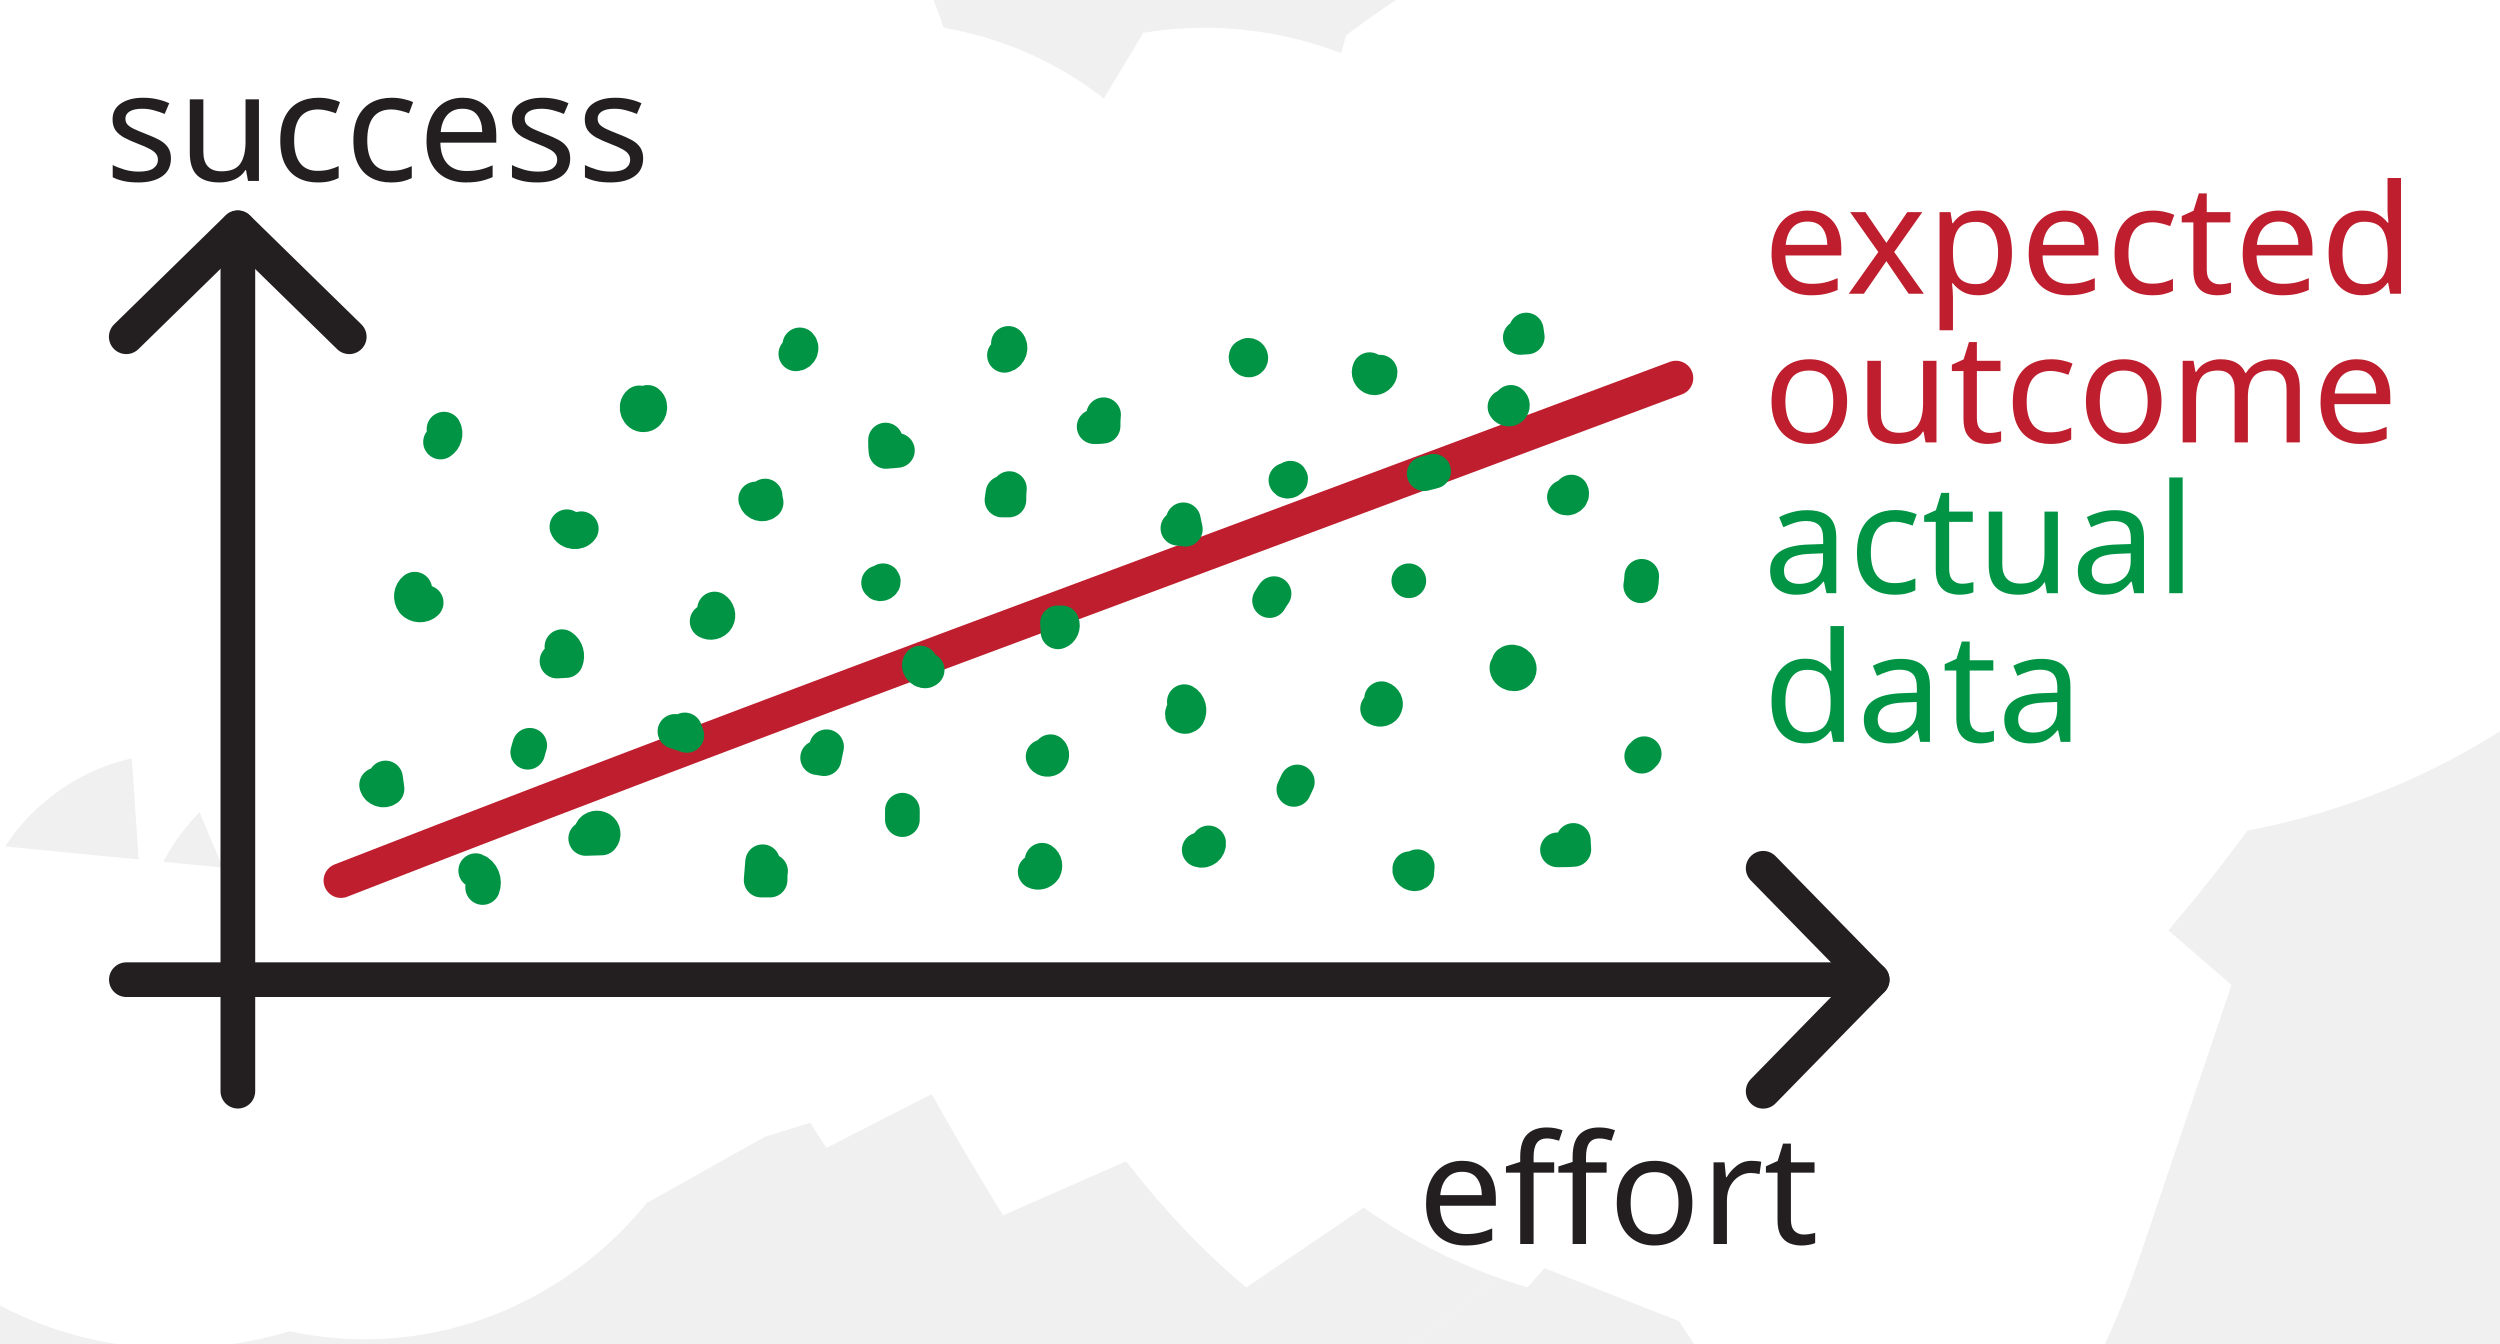
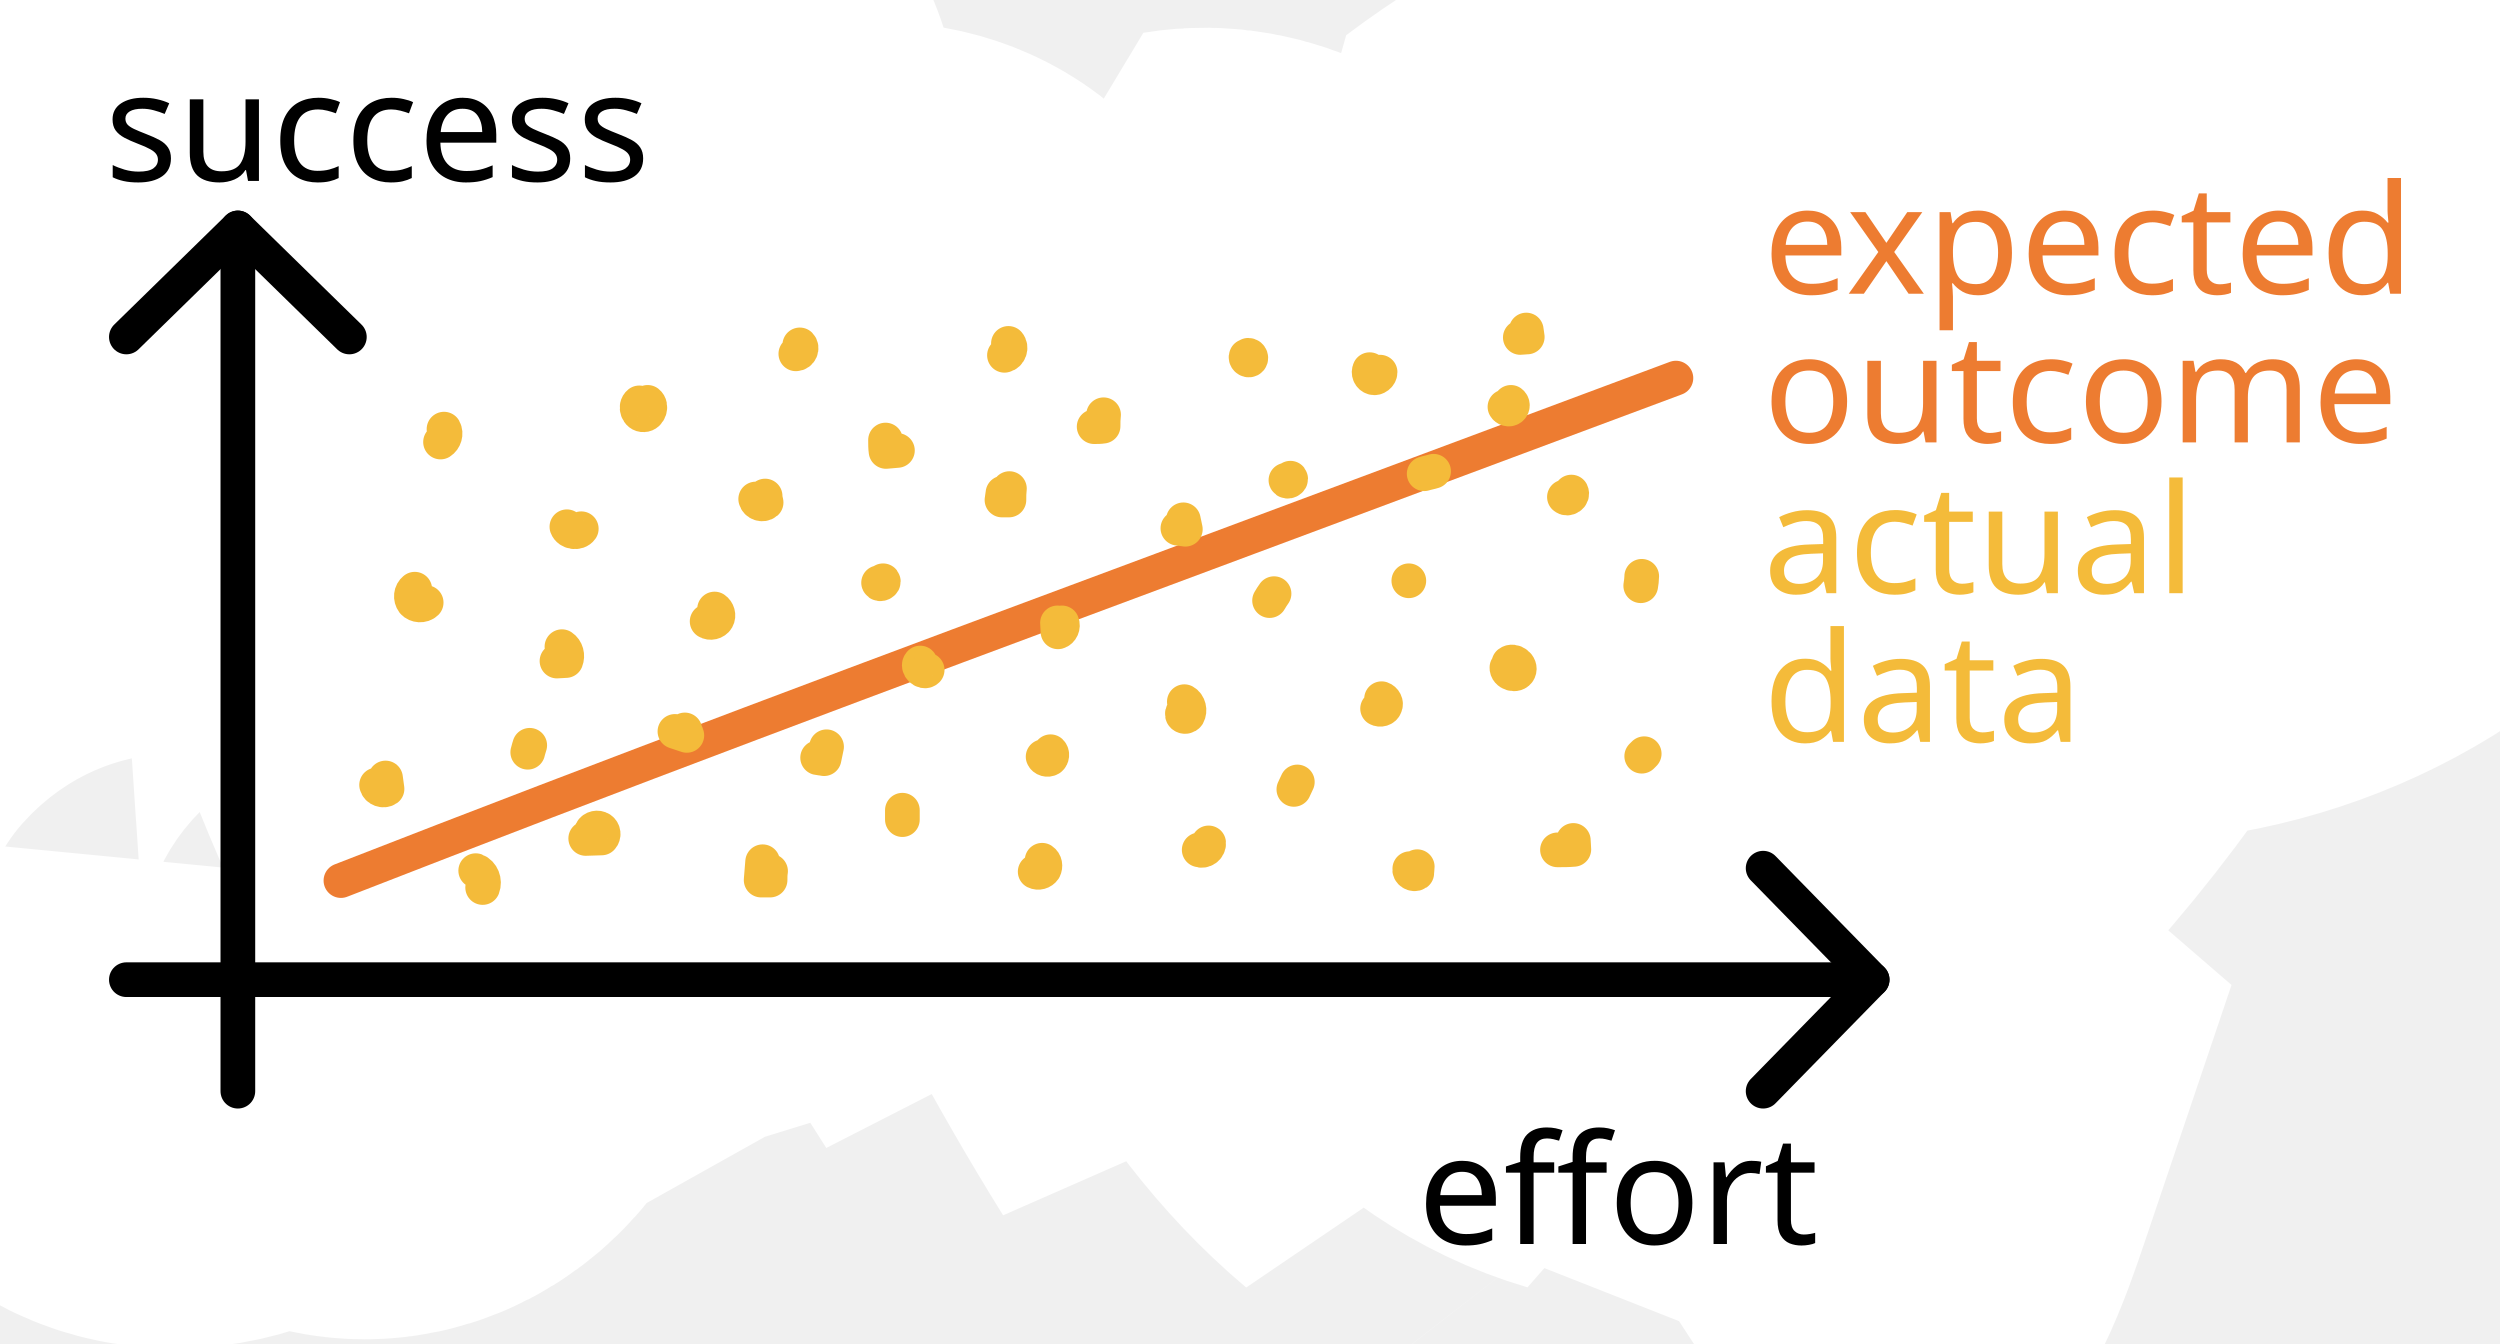
- <svg xmlns="http://www.w3.org/2000/svg" xmlns:xlink="http://www.w3.org/1999/xlink" version="1.1" id="Layer_1" x="0px" y="0px" width="504.5px" height="271.1px" viewBox="0 0 504.5 271.1" enable-background="new 0 0 504.5 271.1" xml:space="preserve">
-   <symbol id="Arrow_right_1_" viewBox="-25.5 -26 29 52">
-     <polyline fill="none" stroke="#231F20" stroke-width="7" stroke-linecap="round" stroke-linejoin="round" stroke-miterlimit="10" points="   -22,22.5 0,0 -22,-22.5  " />
-   </symbol>
-   <symbol id="Arrow_up" viewBox="-26 -25.5 52 29">
-     <polyline fill="none" stroke="#231F20" stroke-width="7" stroke-linecap="round" stroke-linejoin="round" stroke-miterlimit="10" points="   -22.5,-22 0,0 22.5,-22  " />
-   </symbol>
+ <svg xmlns="http://www.w3.org/2000/svg" version="1.1" id="Layer_1" x="0px" y="0px" width="504.5px" height="271.1px" viewBox="0 0 504.5 271.1" enable-background="new 0 0 504.5 271.1" xml:space="preserve">
  <path fill="none" stroke="#FFFFFF" stroke-width="120" stroke-linejoin="bevel" stroke-miterlimit="10" d="M22.7,8.3  c-0.4,16.2-0.8,32.3-1.2,48.5c26-18.9,52-37.9,78-56.8c5.7,10.9-1.4,24.5-11.1,31.9s-21.9,11.2-32,18.1S38.2,69.6,42.2,81.1  c23.1-18.9,46.3-37.7,69.4-56.6c4.4-3.6,9.5-7.4,15.2-6.6c5.6,0.8,9.5,9.3,4.6,12.2c-26.6,14.6-54.2,30-70.9,55.3  c-10.1,15.2-15.5,33-20.7,50.6c-5.2,17.4-10.4,34.7-15.6,52.1c-1.7,5.8-3.4,12.2-0.7,17.6c4.6,9.1,19.2,7.9,25.9,0.3  c6.8-7.6,8-18.5,8.8-28.6c-0.8,7-1.5,14.4,0.9,21.1c2.4,6.7,8.8,12.5,15.8,11.7c6-0.7,10.7-5.9,12.6-11.7c1.9-5.8,1.5-12,1.1-18  c-1.8-26.6-3.6-53.1-5.4-79.7c10.2,44.2,31.4,85.9,61.2,120.1C128.2,169.3,112,117.6,95.7,65.9c27.9,47.1,55.8,94.2,83.6,141.2  c-3.2-49.5-19.1-98.1-45.9-139.9c28,44.1,56,88.2,84,132.3c-15.8-39.6-31.6-79.2-47.4-118.8c-1.3-3.3-2.6-6.8-1.7-10.2  c1.9-6.7,11.8-7.7,17.3-3.5c5.5,4.2,7.7,11.4,9.7,18c13.6,45.2,33.2,88.5,58.1,128.6c-15-53.8-30.1-107.5-45.1-161.3  c12.3,29.6,24.6,59.2,36.9,88.8c11.1,26.6,22.9,54.3,44.9,72.8c-16.5-49.4-33-98.7-49.5-148.1c7.2-1.2,14.5,3,19,8.8  s6.6,13.1,8.3,20.2c4.9,20.8,7.1,42.4,14.7,62.4c7.6,20,22,39,42.5,45c-10.3-23.4-20.7-46.8-31-70.2c-11.1-25.2-22.5-52.7-16.1-79.5  c26,30.5,43.4,68.2,49.7,107.8c0.7,4.5,1.3,9.1,3.6,13c2.3,3.9,6.7,6.9,11.1,6.1c4.7-0.9,7.7-5.8,8-10.6c0.3-4.7-1.5-9.3-3.2-13.8  c-13.1-33.3-26.3-66.6-39.4-100c26.9-20.3,61.1-30.7,94.8-28.5C383.7,44,371,68,367.4,93.5c25.2-25.3,51.3-51.1,84.4-64.5  c-18,25.9-36,51.8-54,77.7c17.9-13.9,35.7-27.9,53.6-41.8C461.5,56.9,476,48.9,486,57c5.9,4.8,7.1,13.7,4.4,20.7  c-2.7,7.1-8.4,12.5-14.6,16.9c-21.9,15.5-51.4,19.9-76.9,11.4c-6.8-2.3-13.4-5.4-20.5-6.6c-7.1-1.2-15.1,0-20.1,5.2  c-5.9,6.2-5.6,16.4-1.7,24c3.9,7.6,10.7,13.2,17.3,18.7c18.6-19.9,37.3-39.7,55.9-59.6c-21.3,54.8-68.8,94.4-114.3,131.6  c26-13.3,52-26.5,78-39.8c-5.9,17.4-11.7,34.7-17.6,52.1c-3.2,9.5-6.7,19.5-14.1,26.4c-7.4,6.9-19.9,9.3-27.4,2.6  c-5.5-5-6.8-13.2-11.3-19c-8.7-11.2-29.6-8.1-34.8,5.1" />
  <g id="Arrow_right">
</g>
  <g>
-     <line fill="none" stroke="#231F20" stroke-width="7" stroke-linecap="round" stroke-linejoin="round" stroke-miterlimit="10" x1="48" y1="46" x2="48" y2="220.2" />
-     <use xlink:href="#Arrow_up" width="52" height="29" x="-26" y="-25.5" transform="matrix(1 0 0 -1 47.9783 45.9584)" overflow="visible" />
-     <line fill="none" stroke="#231F20" stroke-width="7" stroke-linecap="round" stroke-linejoin="round" stroke-miterlimit="10" x1="25.5" y1="197.7" x2="377.8" y2="197.7" />
-     <use xlink:href="#Arrow_right_1_" width="29" height="52" x="-25.5" y="-26" transform="matrix(1 0 0 -1 377.8084 197.7189)" overflow="visible" />
+     <line fill="none" stroke="#000000" stroke-width="7" stroke-linecap="round" stroke-linejoin="round" stroke-miterlimit="10" x1="48" y1="46" x2="48" y2="220.2" />
+     <g>
+       <polyline fill="none" stroke="#000000" stroke-width="7" stroke-linecap="round" stroke-linejoin="round" stroke-miterlimit="10" points="    25.5,68 48,46 70.5,68   " />
+     </g>
+     <line fill="none" stroke="#000000" stroke-width="7" stroke-linecap="round" stroke-linejoin="round" stroke-miterlimit="10" x1="25.5" y1="197.7" x2="377.8" y2="197.7" />
+     <g>
+       <polyline fill="none" stroke="#000000" stroke-width="7" stroke-linecap="round" stroke-linejoin="round" stroke-miterlimit="10" points="    355.8,175.2 377.8,197.7 355.8,220.2   " />
+     </g>
  </g>
-   <text transform="matrix(1 0 0 1 286.097 251.034)" fill="#231F20" font-family="'PermanentMarker'" font-size="30.74px">effort</text>
-   <text transform="matrix(1 0 0 1 21.1517 36.5074)" fill="#231F20" font-family="'PermanentMarker'" font-size="30.74px">success</text>
-   <path fill="none" stroke="#BE1E2D" stroke-width="7" stroke-linecap="round" stroke-linejoin="round" stroke-miterlimit="10" d="  M68.8,177.7c55.1-21.5,110.5-42.2,165.9-62.8c34.5-12.9,69-25.7,103.5-38.6" />
+   <text transform="matrix(1 0 0 1 286.097 251.034)" font-family="'PermanentMarker'" font-size="30.74px">effort</text>
+   <text transform="matrix(1 0 0 1 21.1517 36.5074)" font-family="'PermanentMarker'" font-size="30.74px">success</text>
+   <path fill="none" stroke="#ED7C31" stroke-width="7" stroke-linecap="round" stroke-linejoin="round" stroke-miterlimit="10" d="  M68.8,177.7c55.1-21.5,110.5-42.2,165.9-62.8c34.5-12.9,69-25.7,103.5-38.6" />
  <text transform="matrix(1 0 0 1 355.8084 59.2763)">
-     <tspan x="0" y="0" fill="#BE1E2D" font-family="'PermanentMarker'" font-size="30.74px">expected</tspan>
-     <tspan x="0" y="30" fill="#BE1E2D" font-family="'PermanentMarker'" font-size="30.74px">outcome</tspan>
+     <tspan x="0" y="0" fill="#ED7C31" font-family="'PermanentMarker'" font-size="30.74px">expected</tspan>
+     <tspan x="0" y="30" fill="#ED7C31" font-family="'PermanentMarker'" font-size="30.74px">outcome</tspan>
  </text>
  <g>
-     <path fill="none" stroke="#009444" stroke-width="7" stroke-linecap="round" stroke-linejoin="round" stroke-miterlimit="10" d="   M76,158.4c0.2,0.9,1.4,1.3,2.1,0.8c-0.1-0.7-0.2-1.5-0.3-2.2" />
-     <path fill="none" stroke="#009444" stroke-width="7" stroke-linecap="round" stroke-linejoin="round" stroke-miterlimit="10" d="   M106.5,151.8c0.1-0.5,0.3-1,0.4-1.4" />
-     <path fill="none" stroke="#009444" stroke-width="7" stroke-linecap="round" stroke-linejoin="round" stroke-miterlimit="10" d="   M97.4,179.1c0.5-1.3-0.1-2.9-1.4-3.4" />
-     <path fill="none" stroke="#009444" stroke-width="7" stroke-linecap="round" stroke-linejoin="round" stroke-miterlimit="10" d="   M118.2,169.2c1.1,0,2.1-0.1,3.2-0.1c0.5-0.5,0.4-1.4-0.2-1.8c-0.6-0.4-1.5-0.2-1.8,0.4" />
-     <path fill="none" stroke="#009444" stroke-width="7" stroke-linecap="round" stroke-linejoin="round" stroke-miterlimit="10" d="   M112.4,133.4c0.6,0,1.2-0.1,1.8-0.1c0.4-1,0.1-2.2-0.8-2.8" />
-     <path fill="none" stroke="#009444" stroke-width="7" stroke-linecap="round" stroke-linejoin="round" stroke-miterlimit="10" d="   M142.7,125.4c0.6,0.4,1.6,0.2,2-0.5c0.4-0.7,0.1-1.6-0.5-2" />
-     <path fill="none" stroke="#009444" stroke-width="7" stroke-linecap="round" stroke-linejoin="round" stroke-miterlimit="10" d="   M83.7,118.9c-0.8,0.6-0.9,1.8-0.3,2.6c0.6,0.7,1.9,0.8,2.6,0.1" />
-     <path fill="none" stroke="#009444" stroke-width="7" stroke-linecap="round" stroke-linejoin="round" stroke-miterlimit="10" d="   M88.9,89.2c0.8-0.5,1.2-1.7,0.7-2.6" />
-     <path fill="none" stroke="#009444" stroke-width="7" stroke-linecap="round" stroke-linejoin="round" stroke-miterlimit="10" d="   M165,152.9c0.4,0.1,0.9,0.1,1.3,0.2c0.2-0.8,0.3-1.6,0.5-2.4" />
-     <path fill="none" stroke="#009444" stroke-width="7" stroke-linecap="round" stroke-linejoin="round" stroke-miterlimit="10" d="   M153.9,173.9c-0.1,1.2-0.2,2.5-0.3,3.7c0.6,0,1.2,0,1.8,0c0-0.6,0-1.2,0.1-1.8" />
-     <path fill="none" stroke="#009444" stroke-width="7" stroke-linecap="round" stroke-linejoin="round" stroke-miterlimit="10" d="   M114.4,106.3c0.4,1.1,2.2,1.4,2.9,0.4" />
-     <path fill="none" stroke="#009444" stroke-width="7" stroke-linecap="round" stroke-linejoin="round" stroke-miterlimit="10" d="   M129,81.3c-0.9,0.7-0.3,2.5,0.9,2.4c1.1,0,1.7-1.8,0.8-2.5" />
-     <path fill="none" stroke="#009444" stroke-width="7" stroke-linecap="round" stroke-linejoin="round" stroke-miterlimit="10" d="   M152.5,100.7c0.2,0.9,1.4,1.3,2.1,0.7c-0.1-0.4-0.2-0.9-0.2-1.3" />
-     <path fill="none" stroke="#009444" stroke-width="7" stroke-linecap="round" stroke-linejoin="round" stroke-miterlimit="10" d="   M177.3,117.6c0.2,0.5,1.2,0,0.9-0.4" />
-     <path fill="none" stroke="#009444" stroke-width="7" stroke-linecap="round" stroke-linejoin="round" stroke-miterlimit="10" d="   M182.1,165.4c0-0.6,0-1.3,0-1.9" />
-     <path fill="none" stroke="#009444" stroke-width="7" stroke-linecap="round" stroke-linejoin="round" stroke-miterlimit="10" d="   M208.9,175.9c0.6,0.3,1.4,0.1,1.8-0.5c0.3-0.6,0.2-1.4-0.4-1.8" />
-     <path fill="none" stroke="#009444" stroke-width="7" stroke-linecap="round" stroke-linejoin="round" stroke-miterlimit="10" d="   M136.2,147.6c0.8,0.3,1.6,0.5,2.4,0.8c-0.1-0.4-0.3-0.7-0.4-1.1" />
-     <path fill="none" stroke="#009444" stroke-width="7" stroke-linecap="round" stroke-linejoin="round" stroke-miterlimit="10" d="   M185.7,133.8c-0.7,0.7,0.7,2.1,1.4,1.4" />
-     <path fill="none" stroke="#009444" stroke-width="7" stroke-linecap="round" stroke-linejoin="round" stroke-miterlimit="10" d="   M202.4,99.5c-0.1,0.5-0.1,0.9-0.2,1.4c0.5,0,0.9,0,1.4,0c0-0.8,0-1.5,0.1-2.3" />
-     <path fill="none" stroke="#009444" stroke-width="7" stroke-linecap="round" stroke-linejoin="round" stroke-miterlimit="10" d="   M178.7,88.8c0,0.8,0,1.6,0.1,2.3c0.8-0.1,1.5-0.1,2.3-0.2" />
-     <path fill="none" stroke="#009444" stroke-width="7" stroke-linecap="round" stroke-linejoin="round" stroke-miterlimit="10" d="   M160.6,71.4c0.9,0,1.4-1.2,0.8-1.8" />
-     <path fill="none" stroke="#009444" stroke-width="7" stroke-linecap="round" stroke-linejoin="round" stroke-miterlimit="10" d="   M213.4,125.7c0,0.6,0.1,1.2,0.1,1.8c0.7-0.2,1.1-1.1,0.8-1.8" />
-     <path fill="none" stroke="#009444" stroke-width="7" stroke-linecap="round" stroke-linejoin="round" stroke-miterlimit="10" d="   M210.5,152.7c0.2,0.5,0.9,0.7,1.4,0.4c0.4-0.3,0.5-1,0.1-1.4" />
-     <path fill="none" stroke="#009444" stroke-width="7" stroke-linecap="round" stroke-linejoin="round" stroke-miterlimit="10" d="   M242,171.5c0.9,0.4,2-0.4,1.9-1.4" />
-     <path fill="none" stroke="#009444" stroke-width="7" stroke-linecap="round" stroke-linejoin="round" stroke-miterlimit="10" d="   M238.9,143.5c-0.3,0.2-0.4,0.7-0.2,0.9c0.3,0.3,0.8,0.2,1-0.1c0.5-0.9,0.2-2.2-0.7-2.7" />
-     <path fill="none" stroke="#009444" stroke-width="7" stroke-linecap="round" stroke-linejoin="round" stroke-miterlimit="10" d="   M237.7,106.6c0.5,0.1,1,0.1,1.5,0.2c-0.1-0.6-0.3-1.3-0.4-1.9" />
-     <path fill="none" stroke="#009444" stroke-width="7" stroke-linecap="round" stroke-linejoin="round" stroke-miterlimit="10" d="   M220.8,86.1c0.6,0,1.2,0,1.8-0.1c0-0.8,0-1.5,0.1-2.3" />
-     <path fill="none" stroke="#009444" stroke-width="7" stroke-linecap="round" stroke-linejoin="round" stroke-miterlimit="10" d="   M202.7,71.7c1-0.2,1.5-1.6,0.8-2.4" />
-     <path fill="none" stroke="#009444" stroke-width="7" stroke-linecap="round" stroke-linejoin="round" stroke-miterlimit="10" d="   M251.5,71.9c-0.2,0.4,0.3,0.9,0.7,0.7c0.4-0.2,0.2-0.9-0.3-0.9" />
-     <path fill="none" stroke="#009444" stroke-width="7" stroke-linecap="round" stroke-linejoin="round" stroke-miterlimit="10" d="   M259.5,96.9c0.2,0.5,1.2,0,0.9-0.4" />
-     <path fill="none" stroke="#009444" stroke-width="7" stroke-linecap="round" stroke-linejoin="round" stroke-miterlimit="10" d="   M256.2,121.2c0.3-0.5,0.6-1,0.9-1.4" />
-     <path fill="none" stroke="#009444" stroke-width="7" stroke-linecap="round" stroke-linejoin="round" stroke-miterlimit="10" d="   M278,143c0.5,0.3,1.3,0.1,1.5-0.5c0.3-0.6-0.1-1.3-0.7-1.5" />
-     <path fill="none" stroke="#009444" stroke-width="7" stroke-linecap="round" stroke-linejoin="round" stroke-miterlimit="10" d="   M261.1,159.3c0.2-0.5,0.5-1,0.7-1.5" />
-     <path fill="none" stroke="#009444" stroke-width="7" stroke-linecap="round" stroke-linejoin="round" stroke-miterlimit="10" d="   M284.5,175.3c-0.2,0.7,0.8,1.3,1.4,0.9c0-0.4,0.1-0.9,0.1-1.3" />
-     <path fill="none" stroke="#009444" stroke-width="7" stroke-linecap="round" stroke-linejoin="round" stroke-miterlimit="10" d="   M304.1,134.7c-0.1,1.2,1.9,1.8,2.4,0.7s-1.1-2.3-2-1.6" />
-     <path fill="none" stroke="#009444" stroke-width="7" stroke-linecap="round" stroke-linejoin="round" stroke-miterlimit="10" d="   M284.3,117.2C284.7,117.2,284.7,117.2,284.3,117.2" />
-     <path fill="none" stroke="#009444" stroke-width="7" stroke-linecap="round" stroke-linejoin="round" stroke-miterlimit="10" d="   M287.4,95.6c0.6-0.2,1.3-0.3,1.9-0.5" />
-     <path fill="none" stroke="#009444" stroke-width="7" stroke-linecap="round" stroke-linejoin="round" stroke-miterlimit="10" d="   M276.4,74.6c-0.3,0.6,0,1.4,0.7,1.6c0.6,0.2,1.4-0.4,1.4-1.1" />
-     <path fill="none" stroke="#009444" stroke-width="7" stroke-linecap="round" stroke-linejoin="round" stroke-miterlimit="10" d="   M306.8,68.1c0.5,0,0.9-0.1,1.4-0.1c-0.1-0.5-0.1-0.9-0.2-1.4" />
-     <path fill="none" stroke="#009444" stroke-width="7" stroke-linecap="round" stroke-linejoin="round" stroke-miterlimit="10" d="   M303.7,82.1c0.2,0.4,0.8,0.6,1.2,0.3s0.4-0.9,0-1.2" />
-     <path fill="none" stroke="#009444" stroke-width="7" stroke-linecap="round" stroke-linejoin="round" stroke-miterlimit="10" d="   M315.7,100.3c0.6,0.6,1.8-0.2,1.4-1" />
-     <path fill="none" stroke="#009444" stroke-width="7" stroke-linecap="round" stroke-linejoin="round" stroke-miterlimit="10" d="   M331.1,118.2c0.1-0.6,0.2-1.3,0.2-1.9" />
-     <path fill="none" stroke="#009444" stroke-width="7" stroke-linecap="round" stroke-linejoin="round" stroke-miterlimit="10" d="   M331.3,152.6c0.2-0.2,0.3-0.3,0.5-0.5" />
-     <path fill="none" stroke="#009444" stroke-width="7" stroke-linecap="round" stroke-linejoin="round" stroke-miterlimit="10" d="   M314.3,171.5c1.1,0,2.2,0,3.3-0.1c0-0.6-0.1-1.2-0.1-1.8" />
+     <path fill="none" stroke="#F4BB3A" stroke-width="7" stroke-linecap="round" stroke-linejoin="round" stroke-miterlimit="10" d="   M76,158.4c0.2,0.9,1.4,1.3,2.1,0.8c-0.1-0.7-0.2-1.5-0.3-2.2" />
+     <path fill="none" stroke="#F4BB3A" stroke-width="7" stroke-linecap="round" stroke-linejoin="round" stroke-miterlimit="10" d="   M106.5,151.8c0.1-0.5,0.3-1,0.4-1.4" />
+     <path fill="none" stroke="#F4BB3A" stroke-width="7" stroke-linecap="round" stroke-linejoin="round" stroke-miterlimit="10" d="   M97.4,179.1c0.5-1.3-0.1-2.9-1.4-3.4" />
+     <path fill="none" stroke="#F4BB3A" stroke-width="7" stroke-linecap="round" stroke-linejoin="round" stroke-miterlimit="10" d="   M118.2,169.2c1.1,0,2.1-0.1,3.2-0.1c0.5-0.5,0.4-1.4-0.2-1.8c-0.6-0.4-1.5-0.2-1.8,0.4" />
+     <path fill="none" stroke="#F4BB3A" stroke-width="7" stroke-linecap="round" stroke-linejoin="round" stroke-miterlimit="10" d="   M112.4,133.4c0.6,0,1.2-0.1,1.8-0.1c0.4-1,0.1-2.2-0.8-2.8" />
+     <path fill="none" stroke="#F4BB3A" stroke-width="7" stroke-linecap="round" stroke-linejoin="round" stroke-miterlimit="10" d="   M142.7,125.4c0.6,0.4,1.6,0.2,2-0.5c0.4-0.7,0.1-1.6-0.5-2" />
+     <path fill="none" stroke="#F4BB3A" stroke-width="7" stroke-linecap="round" stroke-linejoin="round" stroke-miterlimit="10" d="   M83.7,118.9c-0.8,0.6-0.9,1.8-0.3,2.6c0.6,0.7,1.9,0.8,2.6,0.1" />
+     <path fill="none" stroke="#F4BB3A" stroke-width="7" stroke-linecap="round" stroke-linejoin="round" stroke-miterlimit="10" d="   M88.9,89.2c0.8-0.5,1.2-1.7,0.7-2.6" />
+     <path fill="none" stroke="#F4BB3A" stroke-width="7" stroke-linecap="round" stroke-linejoin="round" stroke-miterlimit="10" d="   M165,152.9c0.4,0.1,0.9,0.1,1.3,0.2c0.2-0.8,0.3-1.6,0.5-2.4" />
+     <path fill="none" stroke="#F4BB3A" stroke-width="7" stroke-linecap="round" stroke-linejoin="round" stroke-miterlimit="10" d="   M153.9,173.9c-0.1,1.2-0.2,2.5-0.3,3.7c0.6,0,1.2,0,1.8,0c0-0.6,0-1.2,0.1-1.8" />
+     <path fill="none" stroke="#F4BB3A" stroke-width="7" stroke-linecap="round" stroke-linejoin="round" stroke-miterlimit="10" d="   M114.4,106.3c0.4,1.1,2.2,1.4,2.9,0.4" />
+     <path fill="none" stroke="#F4BB3A" stroke-width="7" stroke-linecap="round" stroke-linejoin="round" stroke-miterlimit="10" d="   M129,81.3c-0.9,0.7-0.3,2.5,0.9,2.4c1.1,0,1.7-1.8,0.8-2.5" />
+     <path fill="none" stroke="#F4BB3A" stroke-width="7" stroke-linecap="round" stroke-linejoin="round" stroke-miterlimit="10" d="   M152.5,100.7c0.2,0.9,1.4,1.3,2.1,0.7c-0.1-0.4-0.2-0.9-0.2-1.3" />
+     <path fill="none" stroke="#F4BB3A" stroke-width="7" stroke-linecap="round" stroke-linejoin="round" stroke-miterlimit="10" d="   M177.3,117.6c0.2,0.5,1.2,0,0.9-0.4" />
+     <path fill="none" stroke="#F4BB3A" stroke-width="7" stroke-linecap="round" stroke-linejoin="round" stroke-miterlimit="10" d="   M182.1,165.4c0-0.6,0-1.3,0-1.9" />
+     <path fill="none" stroke="#F4BB3A" stroke-width="7" stroke-linecap="round" stroke-linejoin="round" stroke-miterlimit="10" d="   M208.9,175.9c0.6,0.3,1.4,0.1,1.8-0.5c0.3-0.6,0.2-1.4-0.4-1.8" />
+     <path fill="none" stroke="#F4BB3A" stroke-width="7" stroke-linecap="round" stroke-linejoin="round" stroke-miterlimit="10" d="   M136.2,147.6c0.8,0.3,1.6,0.5,2.4,0.8c-0.1-0.4-0.3-0.7-0.4-1.1" />
+     <path fill="none" stroke="#F4BB3A" stroke-width="7" stroke-linecap="round" stroke-linejoin="round" stroke-miterlimit="10" d="   M185.7,133.8c-0.7,0.7,0.7,2.1,1.4,1.4" />
+     <path fill="none" stroke="#F4BB3A" stroke-width="7" stroke-linecap="round" stroke-linejoin="round" stroke-miterlimit="10" d="   M202.4,99.5c-0.1,0.5-0.1,0.9-0.2,1.4c0.5,0,0.9,0,1.4,0c0-0.8,0-1.5,0.1-2.3" />
+     <path fill="none" stroke="#F4BB3A" stroke-width="7" stroke-linecap="round" stroke-linejoin="round" stroke-miterlimit="10" d="   M178.7,88.8c0,0.8,0,1.6,0.1,2.3c0.8-0.1,1.5-0.1,2.3-0.2" />
+     <path fill="none" stroke="#F4BB3A" stroke-width="7" stroke-linecap="round" stroke-linejoin="round" stroke-miterlimit="10" d="   M160.6,71.4c0.9,0,1.4-1.2,0.8-1.8" />
+     <path fill="none" stroke="#F4BB3A" stroke-width="7" stroke-linecap="round" stroke-linejoin="round" stroke-miterlimit="10" d="   M213.4,125.7c0,0.6,0.1,1.2,0.1,1.8c0.7-0.2,1.1-1.1,0.8-1.8" />
+     <path fill="none" stroke="#F4BB3A" stroke-width="7" stroke-linecap="round" stroke-linejoin="round" stroke-miterlimit="10" d="   M210.5,152.7c0.2,0.5,0.9,0.7,1.4,0.4c0.4-0.3,0.5-1,0.1-1.4" />
+     <path fill="none" stroke="#F4BB3A" stroke-width="7" stroke-linecap="round" stroke-linejoin="round" stroke-miterlimit="10" d="   M242,171.5c0.9,0.4,2-0.4,1.9-1.4" />
+     <path fill="none" stroke="#F4BB3A" stroke-width="7" stroke-linecap="round" stroke-linejoin="round" stroke-miterlimit="10" d="   M238.9,143.5c-0.3,0.2-0.4,0.7-0.2,0.9c0.3,0.3,0.8,0.2,1-0.1c0.5-0.9,0.2-2.2-0.7-2.7" />
+     <path fill="none" stroke="#F4BB3A" stroke-width="7" stroke-linecap="round" stroke-linejoin="round" stroke-miterlimit="10" d="   M237.7,106.6c0.5,0.1,1,0.1,1.5,0.2c-0.1-0.6-0.3-1.3-0.4-1.9" />
+     <path fill="none" stroke="#F4BB3A" stroke-width="7" stroke-linecap="round" stroke-linejoin="round" stroke-miterlimit="10" d="   M220.8,86.1c0.6,0,1.2,0,1.8-0.1c0-0.8,0-1.5,0.1-2.3" />
+     <path fill="none" stroke="#F4BB3A" stroke-width="7" stroke-linecap="round" stroke-linejoin="round" stroke-miterlimit="10" d="   M202.7,71.7c1-0.2,1.5-1.6,0.8-2.4" />
+     <path fill="none" stroke="#F4BB3A" stroke-width="7" stroke-linecap="round" stroke-linejoin="round" stroke-miterlimit="10" d="   M251.5,71.9c-0.2,0.4,0.3,0.9,0.7,0.7c0.4-0.2,0.2-0.9-0.3-0.9" />
+     <path fill="none" stroke="#F4BB3A" stroke-width="7" stroke-linecap="round" stroke-linejoin="round" stroke-miterlimit="10" d="   M259.5,96.9c0.2,0.5,1.2,0,0.9-0.4" />
+     <path fill="none" stroke="#F4BB3A" stroke-width="7" stroke-linecap="round" stroke-linejoin="round" stroke-miterlimit="10" d="   M256.2,121.2c0.3-0.5,0.6-1,0.9-1.4" />
+     <path fill="none" stroke="#F4BB3A" stroke-width="7" stroke-linecap="round" stroke-linejoin="round" stroke-miterlimit="10" d="   M278,143c0.5,0.3,1.3,0.1,1.5-0.5c0.3-0.6-0.1-1.3-0.7-1.5" />
+     <path fill="none" stroke="#F4BB3A" stroke-width="7" stroke-linecap="round" stroke-linejoin="round" stroke-miterlimit="10" d="   M261.1,159.3c0.2-0.5,0.5-1,0.7-1.5" />
+     <path fill="none" stroke="#F4BB3A" stroke-width="7" stroke-linecap="round" stroke-linejoin="round" stroke-miterlimit="10" d="   M284.5,175.3c-0.2,0.7,0.8,1.3,1.4,0.9c0-0.4,0.1-0.9,0.1-1.3" />
+     <path fill="none" stroke="#F4BB3A" stroke-width="7" stroke-linecap="round" stroke-linejoin="round" stroke-miterlimit="10" d="   M304.1,134.7c-0.1,1.2,1.9,1.8,2.4,0.7s-1.1-2.3-2-1.6" />
+     <path fill="none" stroke="#F4BB3A" stroke-width="7" stroke-linecap="round" stroke-linejoin="round" stroke-miterlimit="10" d="   M284.3,117.2C284.7,117.2,284.7,117.2,284.3,117.2" />
+     <path fill="none" stroke="#F4BB3A" stroke-width="7" stroke-linecap="round" stroke-linejoin="round" stroke-miterlimit="10" d="   M287.4,95.6c0.6-0.2,1.3-0.3,1.9-0.5" />
+     <path fill="none" stroke="#F4BB3A" stroke-width="7" stroke-linecap="round" stroke-linejoin="round" stroke-miterlimit="10" d="   M276.4,74.6c-0.3,0.6,0,1.4,0.7,1.6c0.6,0.2,1.4-0.4,1.4-1.1" />
+     <path fill="none" stroke="#F4BB3A" stroke-width="7" stroke-linecap="round" stroke-linejoin="round" stroke-miterlimit="10" d="   M306.8,68.1c0.5,0,0.9-0.1,1.4-0.1c-0.1-0.5-0.1-0.9-0.2-1.4" />
+     <path fill="none" stroke="#F4BB3A" stroke-width="7" stroke-linecap="round" stroke-linejoin="round" stroke-miterlimit="10" d="   M303.7,82.1c0.2,0.4,0.8,0.6,1.2,0.3s0.4-0.9,0-1.2" />
+     <path fill="none" stroke="#F4BB3A" stroke-width="7" stroke-linecap="round" stroke-linejoin="round" stroke-miterlimit="10" d="   M315.7,100.3c0.6,0.6,1.8-0.2,1.4-1" />
+     <path fill="none" stroke="#F4BB3A" stroke-width="7" stroke-linecap="round" stroke-linejoin="round" stroke-miterlimit="10" d="   M331.1,118.2c0.1-0.6,0.2-1.3,0.2-1.9" />
+     <path fill="none" stroke="#F4BB3A" stroke-width="7" stroke-linecap="round" stroke-linejoin="round" stroke-miterlimit="10" d="   M331.3,152.6c0.2-0.2,0.3-0.3,0.5-0.5" />
+     <path fill="none" stroke="#F4BB3A" stroke-width="7" stroke-linecap="round" stroke-linejoin="round" stroke-miterlimit="10" d="   M314.3,171.5c1.1,0,2.2,0,3.3-0.1c0-0.6-0.1-1.2-0.1-1.8" />
  </g>
  <text transform="matrix(1 0 0 1 355.8084 119.7052)">
-     <tspan x="0" y="0" fill="#009444" font-family="'PermanentMarker'" font-size="30.74px">actual</tspan>
-     <tspan x="0" y="30" fill="#009444" font-family="'PermanentMarker'" font-size="30.74px">data</tspan>
+     <tspan x="0" y="0" fill="#F4BB3A" font-family="'PermanentMarker'" font-size="30.74px">actual</tspan>
+     <tspan x="0" y="30" fill="#F4BB3A" font-family="'PermanentMarker'" font-size="30.74px">data</tspan>
  </text>
+   <g id="Arrow_up">
+ </g>
</svg>
